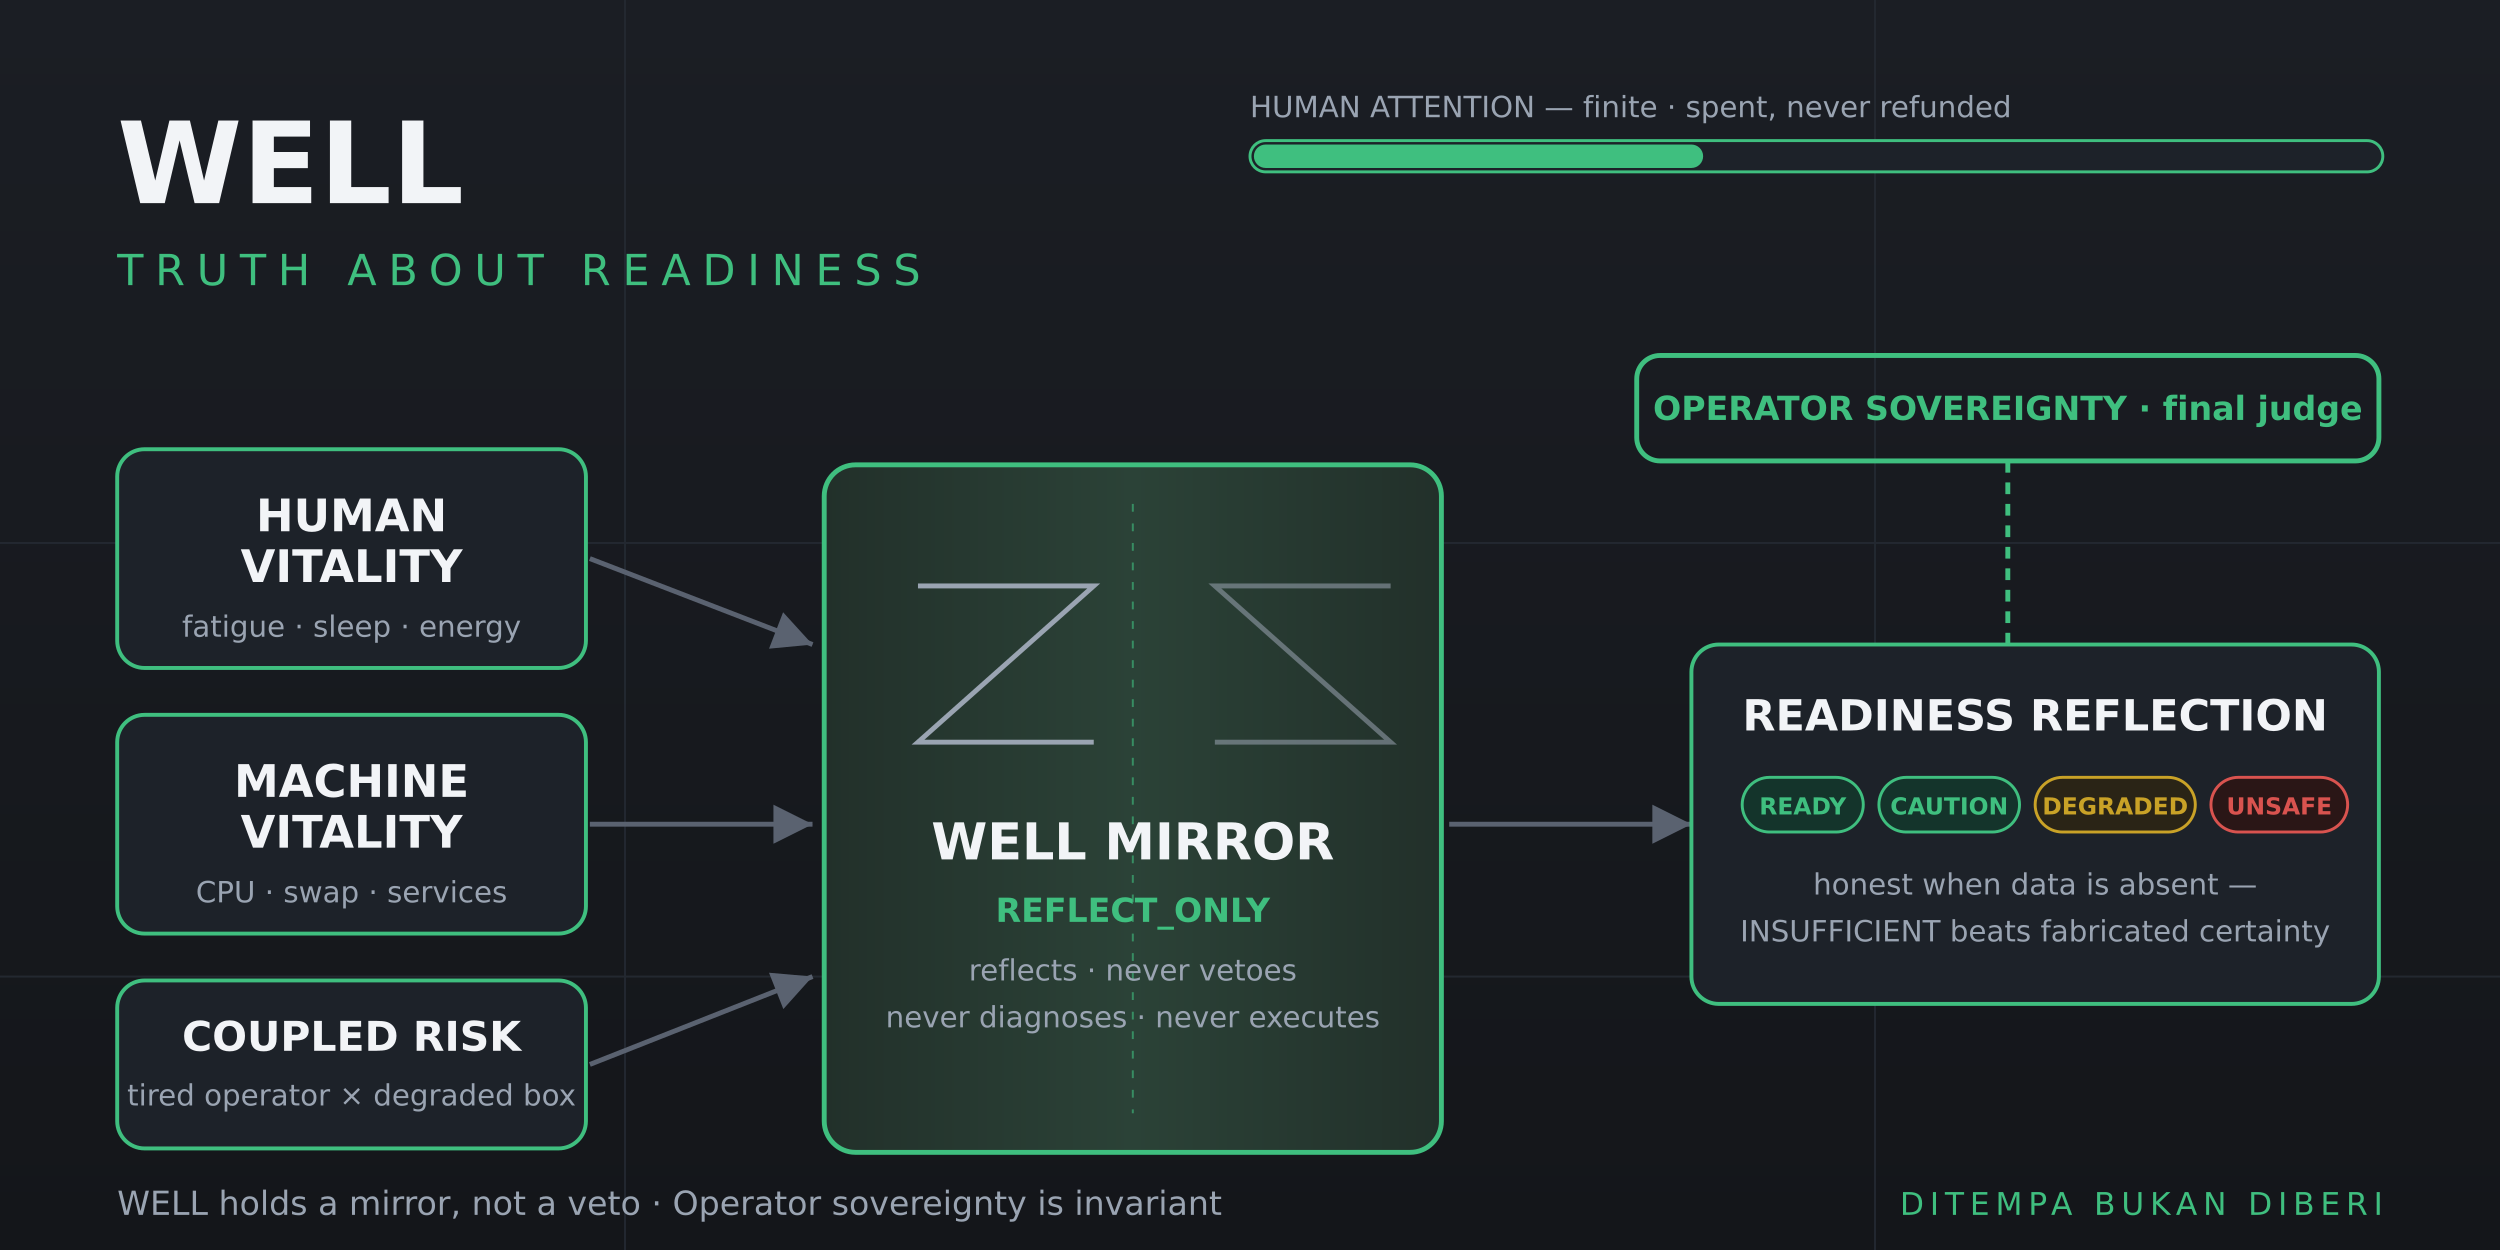
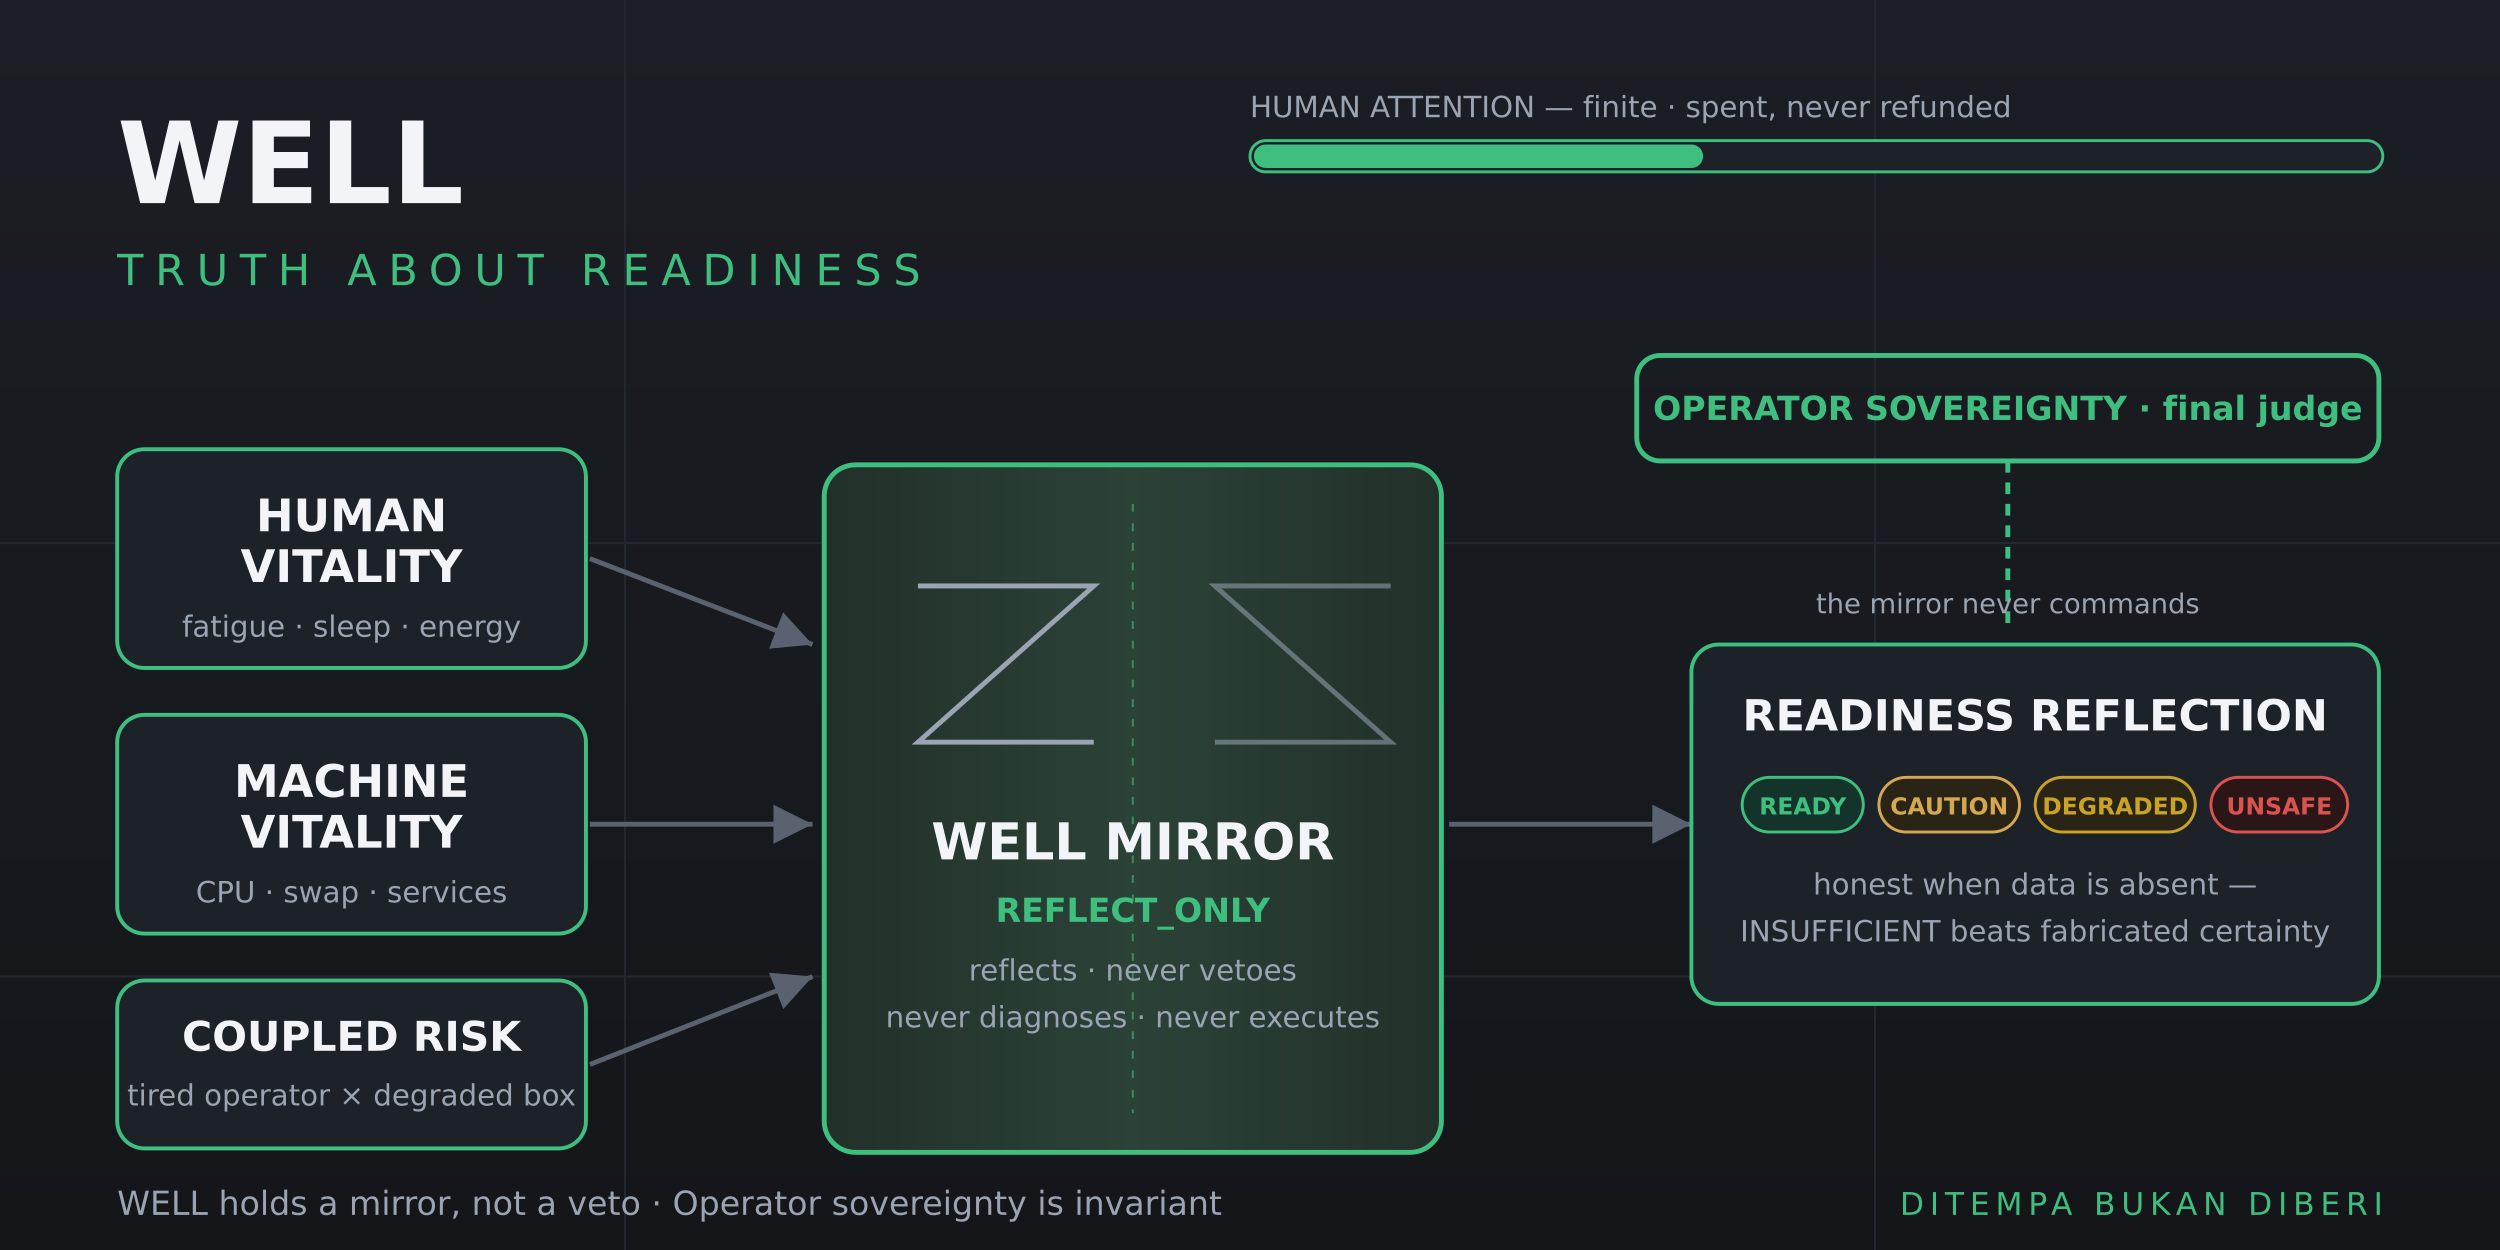
<svg xmlns="http://www.w3.org/2000/svg" viewBox="0 0 1280 640" font-family="DejaVu Sans, Liberation Sans, sans-serif">
  <defs>
    <marker id="ah" markerWidth="10" markerHeight="10" refX="8" refY="4" orient="auto">
      <path d="M0,0 L8,4 L0,8 z" fill="#5a6270" />
    </marker>
    <linearGradient id="fade" x1="0" y1="0" x2="0" y2="1">
      <stop offset="0" stop-color="#1b1e24" />
      <stop offset="1" stop-color="#14161a" />
    </linearGradient>
    <linearGradient id="mirrorface" x1="0" y1="0" x2="1" y2="0">
      <stop offset="0" stop-color="#22302a" />
      <stop offset="0.5" stop-color="#2b4237" />
      <stop offset="1" stop-color="#22302a" />
    </linearGradient>
  </defs>
  <rect width="1280" height="640" fill="url(#fade)" />
  <g stroke="#232830" stroke-width="1">
    <line x1="0" y1="278" x2="1280" y2="278" />
    <line x1="0" y1="500" x2="1280" y2="500" />
    <line x1="320" y1="0" x2="320" y2="640" />
    <line x1="960" y1="0" x2="960" y2="640" />
  </g>
  <text x="60" y="104" fill="#f2f4f7" font-size="58" font-weight="700">WELL</text>
  <text x="60" y="146" fill="#3fbf7f" font-size="22" letter-spacing="6">TRUTH ABOUT READINESS</text>
  <g>
    <rect x="640" y="72" width="580" height="16" rx="8" fill="#1d2229" stroke="#3fbf7f" stroke-width="1.5" />
    <rect x="642" y="74" width="230" height="12" rx="6" fill="#3fbf7f" />
    <text x="640" y="60" fill="#9aa4b2" font-size="15">HUMAN ATTENTION — finite · spent, never refunded</text>
    <rect x="838" y="182" width="380" height="54" rx="12" fill="none" stroke="#3fbf7f" stroke-width="2.5" />
    <text x="1028" y="215" fill="#3fbf7f" font-size="17" font-weight="700" text-anchor="middle">OPERATOR SOVEREIGNTY · final judge</text>
-     <line x1="1028" y1="236" x2="1028" y2="330" stroke="#3fbf7f" stroke-width="2.5" stroke-dasharray="6 5" />
-     <text x="1028" y="352" fill="#9aa4b2" font-size="14" text-anchor="middle">the mirror never commands</text>
+     <line x1="1028" y1="236" x2="1028" y2="322" stroke="#3fbf7f" stroke-width="2.5" stroke-dasharray="6 5" />
+     <text x="1028" y="314" fill="#9aa4b2" font-size="14" text-anchor="middle">the mirror never commands</text>
  </g>
  <g>
    <rect x="60" y="230" width="240" height="112" rx="14" fill="#1d2229" stroke="#3fbf7f" stroke-width="2" />
    <text x="180" y="272" fill="#f2f4f7" font-size="23" font-weight="700" text-anchor="middle">HUMAN</text>
    <text x="180" y="298" fill="#f2f4f7" font-size="23" font-weight="700" text-anchor="middle">VITALITY</text>
    <text x="180" y="326" fill="#9aa4b2" font-size="15" text-anchor="middle">fatigue · sleep · energy</text>
    <rect x="60" y="366" width="240" height="112" rx="14" fill="#1d2229" stroke="#3fbf7f" stroke-width="2" />
    <text x="180" y="408" fill="#f2f4f7" font-size="23" font-weight="700" text-anchor="middle">MACHINE</text>
    <text x="180" y="434" fill="#f2f4f7" font-size="23" font-weight="700" text-anchor="middle">VITALITY</text>
    <text x="180" y="462" fill="#9aa4b2" font-size="15" text-anchor="middle">CPU · swap · services</text>
    <rect x="60" y="502" width="240" height="86" rx="14" fill="#1d2229" stroke="#3fbf7f" stroke-width="2" />
    <text x="180" y="538" fill="#f2f4f7" font-size="21" font-weight="700" text-anchor="middle">COUPLED RISK</text>
    <text x="180" y="566" fill="#9aa4b2" font-size="15" text-anchor="middle">tired operator × degraded box</text>
  </g>
  <g stroke="#5a6270" stroke-width="2.5" marker-end="url(#ah)">
    <line x1="302" y1="286" x2="416" y2="330" />
    <line x1="302" y1="422" x2="416" y2="422" />
    <line x1="302" y1="545" x2="416" y2="500" />
    <line x1="742" y1="422" x2="866" y2="422" />
  </g>
  <g>
    <rect x="422" y="238" width="316" height="352" rx="16" fill="url(#mirrorface)" stroke="#3fbf7f" stroke-width="2.5" />
    <line x1="580" y1="258" x2="580" y2="570" stroke="#3fbf7f" stroke-width="1" stroke-dasharray="4 6" opacity="0.6" />
    <path d="M470 300 L560 300 L470 380 L560 380" fill="none" stroke="#9aa4b2" stroke-width="2.5" />
    <path d="M712 300 L622 300 L712 380 L622 380" fill="none" stroke="#9aa4b2" stroke-width="2.5" opacity="0.55" />
    <text x="580" y="440" fill="#f2f4f7" font-size="26" font-weight="700" text-anchor="middle">WELL MIRROR</text>
    <text x="580" y="472" fill="#3fbf7f" font-size="17" font-weight="700" text-anchor="middle">REFLECT_ONLY</text>
    <text x="580" y="502" fill="#9aa4b2" font-size="15" text-anchor="middle">reflects · never vetoes</text>
    <text x="580" y="526" fill="#9aa4b2" font-size="15" text-anchor="middle">never diagnoses · never executes</text>
  </g>
  <g>
    <rect x="866" y="330" width="352" height="184" rx="14" fill="#1d2229" stroke="#3fbf7f" stroke-width="2" />
    <text x="1042" y="374" fill="#f2f4f7" font-size="22" font-weight="700" text-anchor="middle">READINESS REFLECTION</text>
    <g>
      <rect x="892" y="398" width="62" height="28" rx="14" fill="#14342b" stroke="#3fbf7f" stroke-width="1.5" />
      <text x="923" y="417" fill="#3fbf7f" font-size="12" font-weight="700" text-anchor="middle">READY</text>
-       <rect x="962" y="398" width="72" height="28" rx="14" fill="#14342b" stroke="#3fbf7f" stroke-width="1.5" />
-       <text x="998" y="417" fill="#3fbf7f" font-size="12" font-weight="700" text-anchor="middle">CAUTION</text>
+       <rect x="962" y="398" width="72" height="28" rx="14" fill="#2a2416" stroke="#d4a853" stroke-width="1.5" />
+       <text x="998" y="417" fill="#d4a853" font-size="12" font-weight="700" text-anchor="middle">CAUTION</text>
      <rect x="1042" y="398" width="82" height="28" rx="14" fill="#2a2416" stroke="#c9a227" stroke-width="1.5" />
      <text x="1083" y="417" fill="#c9a227" font-size="12" font-weight="700" text-anchor="middle">DEGRADED</text>
      <rect x="1132" y="398" width="70" height="28" rx="14" fill="#2a1616" stroke="#d9534f" stroke-width="1.5" />
      <text x="1167" y="417" fill="#d9534f" font-size="12" font-weight="700" text-anchor="middle">UNSAFE</text>
    </g>
    <text x="1042" y="458" fill="#9aa4b2" font-size="15" text-anchor="middle">honest when data is absent —</text>
    <text x="1042" y="482" fill="#9aa4b2" font-size="15" text-anchor="middle">INSUFFICIENT beats fabricated certainty</text>
  </g>
  <text x="60" y="622" fill="#9aa4b2" font-size="17">WELL holds a mirror, not a veto · Operator sovereignty is invariant</text>
  <text x="1220" y="622" fill="#3fbf7f" font-size="16" letter-spacing="3" text-anchor="end">DITEMPA BUKAN DIBERI</text>
</svg>
